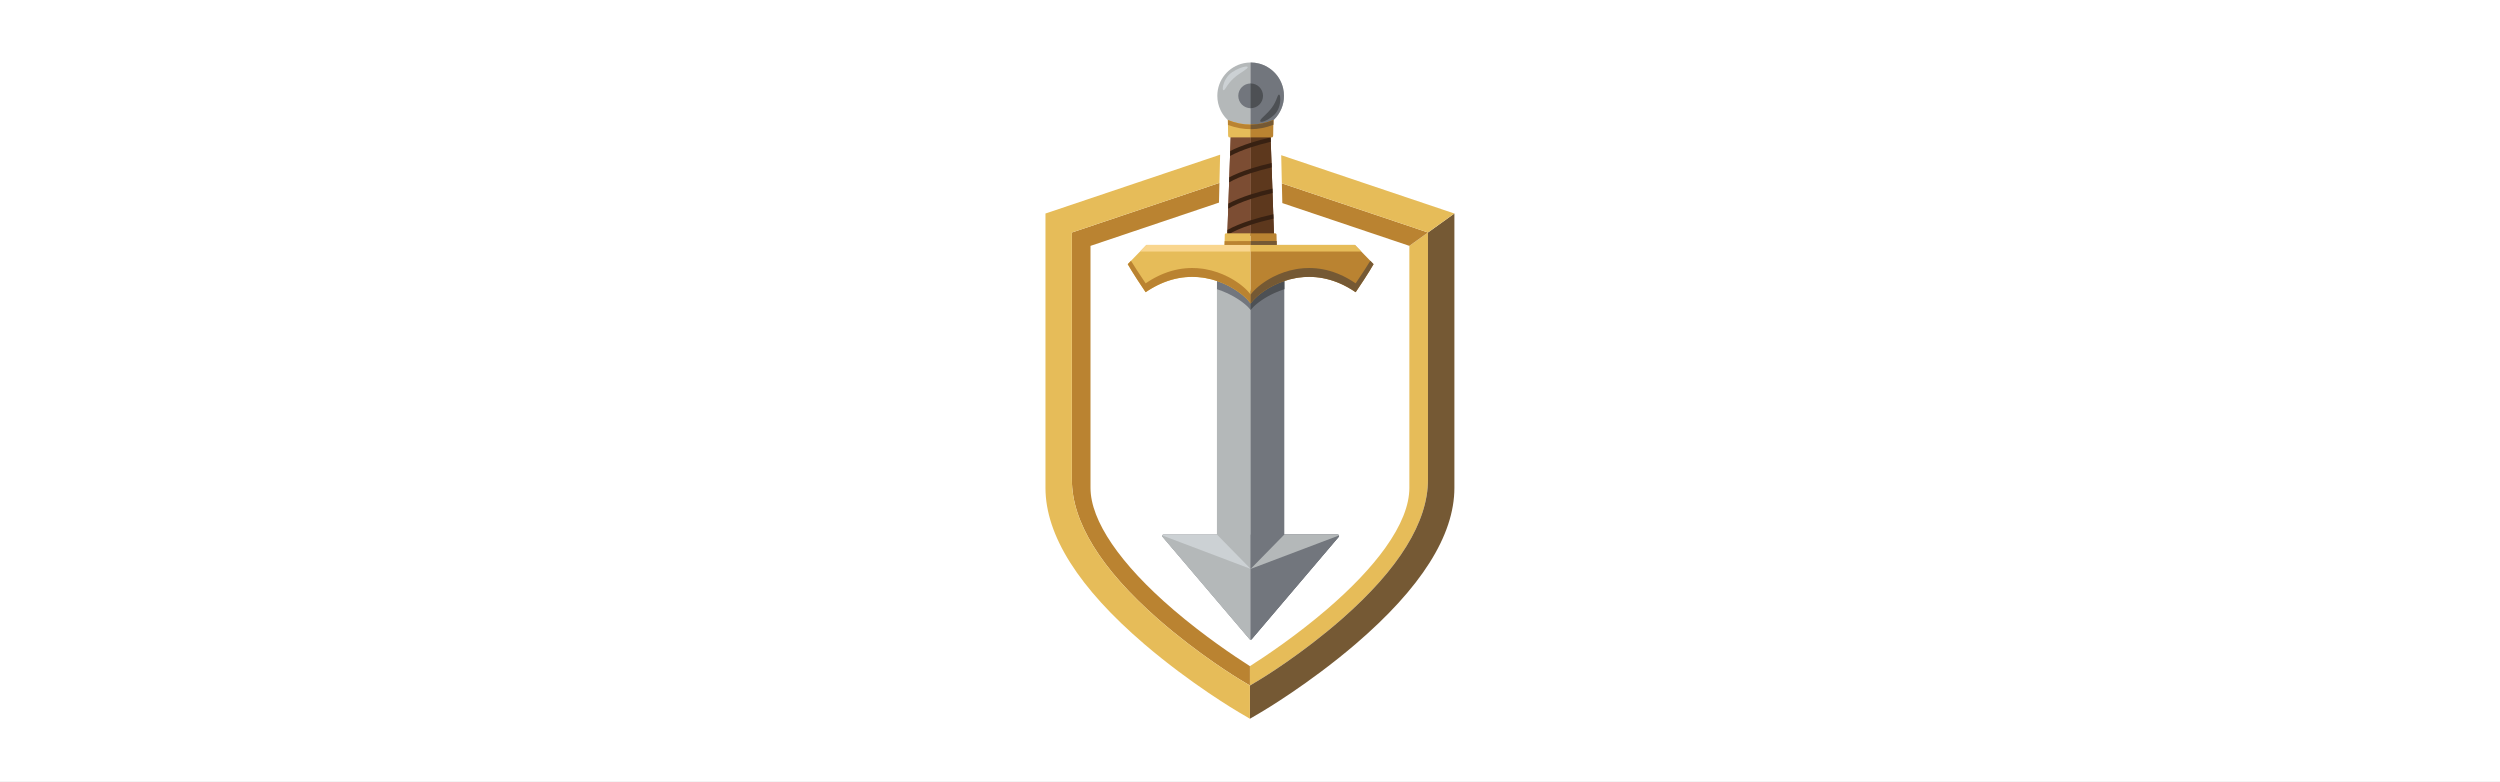
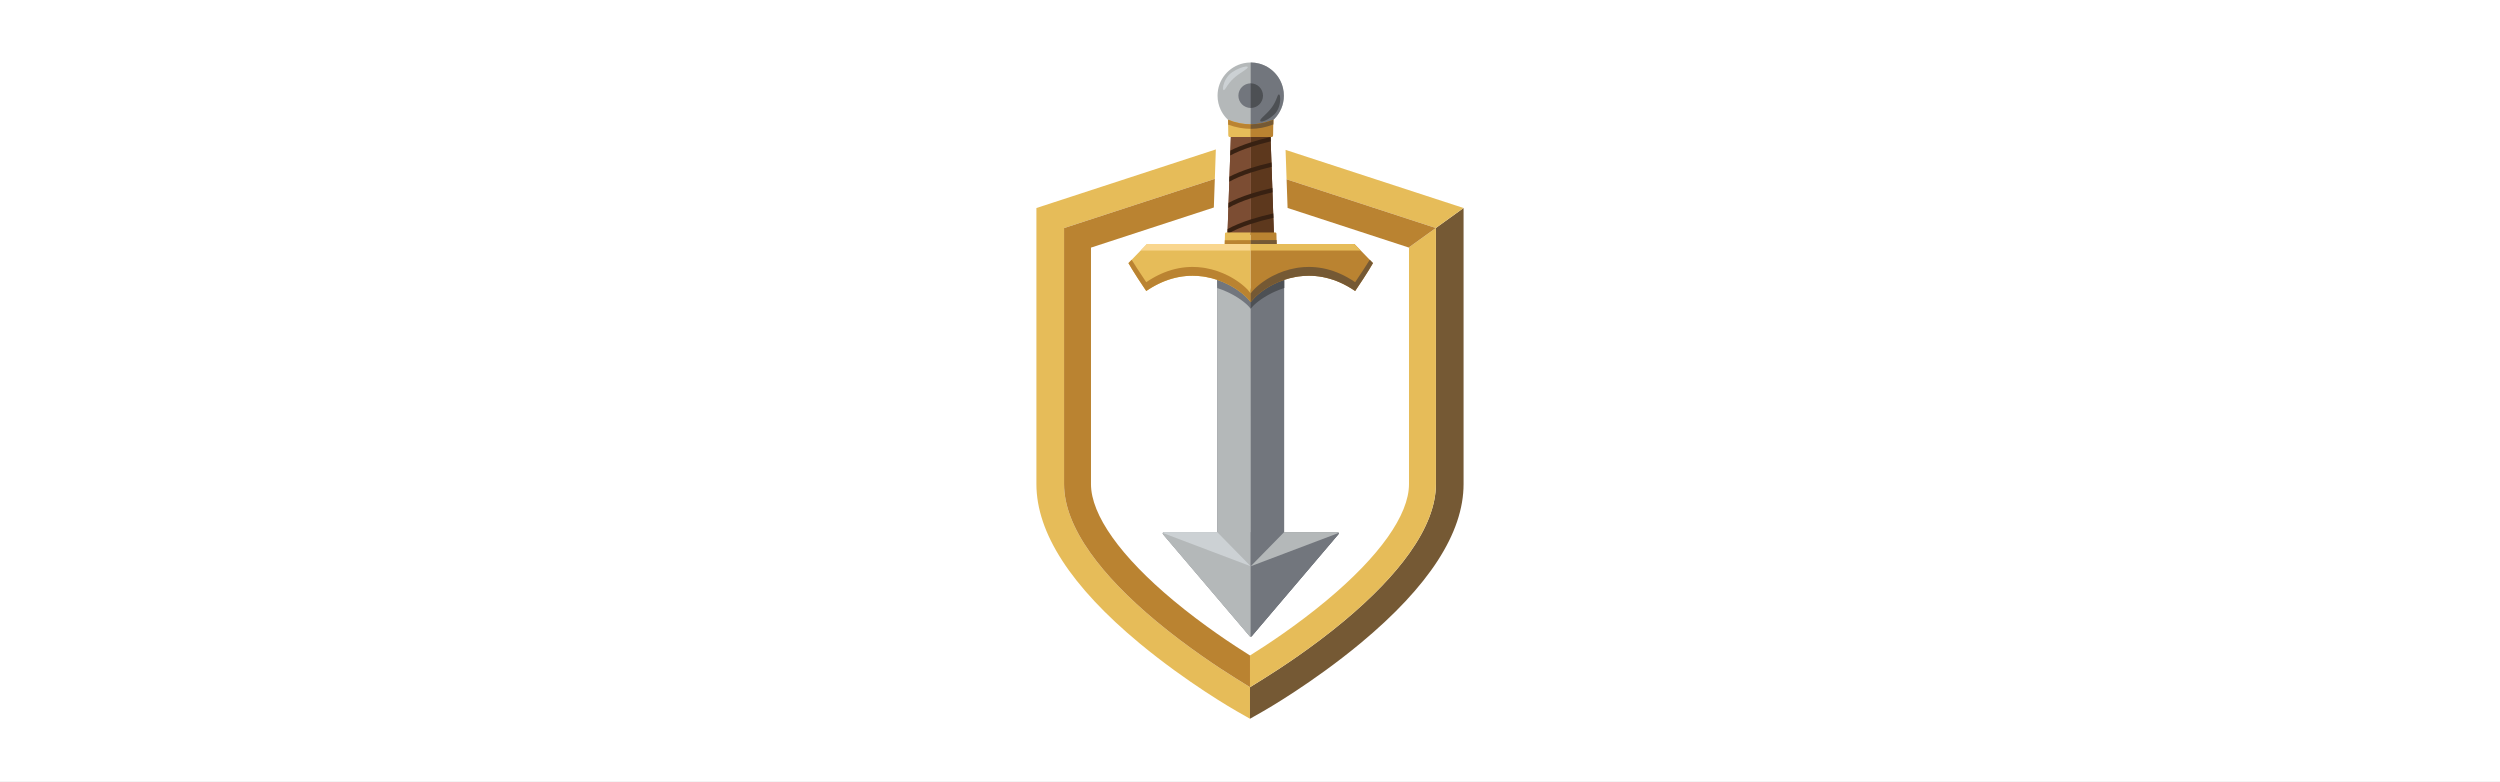
<svg xmlns="http://www.w3.org/2000/svg" width="1600" height="500" viewBox="0 0 1600 500">
  <rect width="1600" height="500" fill="#ffffff" />
-   <svg x="669.1" y="40.0" width="261.716" height="420" viewBox="0 0 559 897.08">
+   <svg x="663.3" y="40.0" width="273.387" height="420" viewBox="0 0 587 901.8">
    <defs>
      <style>
      .cls-1 {
        fill: #382112;
      }

      .cls-2 {
        fill: #b4b8b9;
      }

      .cls-3 {
        fill: #f9d68f;
      }

      .cls-4 {
        fill: #7c4d33;
      }

      .cls-5 {
        fill: #4d5054;
      }

      .cls-6 {
        fill: #72767d;
      }

      .cls-7 {
        fill: #ccd1d4;
      }

      .cls-8 {
        fill: #e6bc59;
      }

      .cls-9 {
        fill: #ba8331;
      }

      .cls-10 {
        fill: #5d381d;
      }

      .cls-11 {
        fill: #755934;
      }
    </style>
    </defs>
-     <g id="Ebene_2-2" data-name="Ebene 2">
+     <g id="v2">
      <g>
        <g>
-           <path class="cls-8" d="M522.87,232.39l-25.44,18.27v330.82c0,23.89-11.06,51.47-32.86,81.97-19.08,26.68-46.03,55.03-80.09,84.26-41.26,35.41-83.09,63.51-104.99,77.47v26.52h.01l13.57-8.16c2.3-1.38,56.84-34.36,112.16-82.89,78.08-68.5,117.66-132.58,117.66-190.5V232.39h-.01Z" />
-           <path class="cls-11" d="M522.89,232.39v337.75c0,57.92-39.59,122.01-117.66,190.5-55.32,48.52-109.85,81.51-112.16,82.89l-13.57,8.16h-.01v45.38s15.6-9.16,15.6-9.16c2.63-1.54,65.27-38.51,128.79-92.9,89.66-76.77,135.12-148.62,135.12-213.54V206.43l-36.11,25.96ZM265.93,843.53l13.56,8.16h0s-13.56-8.16-13.56-8.16Z" />
-           <path class="cls-9" d="M61.56,581.48V250.66l175.64-59.15.63-26.95L36.11,232.39v337.75c0,57.92,39.59,122.01,117.66,190.5,55.32,48.52,109.85,81.51,112.16,82.89l13.56,8.16v-26.52c-21.74-13.86-63.15-41.67-104.33-76.92-73.25-62.72-113.6-121.96-113.6-166.78ZM323.14,165.22l.63,26.95,115.94,39.04,1.44.48,56.29,18.96,25.44-18.27-199.74-67.17Z" />
-           <path class="cls-8" d="M265.93,843.53c-2.3-1.38-56.84-34.36-112.16-82.89-78.08-68.5-117.66-132.58-117.66-190.5V232.39l201.72-67.83.91-38.53L0,206.43v375.05c0,64.93,45.46,136.77,135.12,213.54,63.52,54.39,126.16,91.36,128.79,92.9l15.59,9.16v-45.38s-13.57-8.16-13.57-8.16ZM322.24,126.69l.9,38.53,199.74,67.17,36.13-25.96-236.76-79.74Z" />
+           <path class="cls-8" d="M273.93,846.25c-22.24-13.86-65.96-42.46-108.92-78.21-38.95-32.42-69.51-64.1-90.84-94.17-24-33.83-36.17-65.64-36.17-94.52V227.52l25.52-8.33,181.66-59.31,1.4-40.44L0,199.96v379.39c0,67.08,47.62,140.63,141.55,218.6,65.78,54.6,130.67,91.74,133.4,93.29l18.55,10.56v-43.34l-19.57-12.21Z" />
+           <path class="cls-9" d="M188.68,739.6c-73.31-61.02-113.68-117.93-113.68-160.25V254.37l168.82-55.13,1.36-39.36-181.66,59.31-25.52,8.33v351.83c0,28.88,12.17,60.69,36.17,94.52,21.33,30.07,51.89,61.75,90.84,94.17,42.96,35.75,86.68,64.35,108.92,78.21l19.57,12.21v-43.61c-23.02-14.35-64.2-41.44-104.82-75.25Z" />
        </g>
        <g>
-           <path class="cls-6" d="M400.92,648.3l-119.06,140.02c-.72.84-2.04.84-2.76,0l-119.06-140.02c-1.01-1.17-.17-2.98,1.37-2.98h73.04v-358.04c18.8,6.83,34.86,0,39.49,5.93l6.53,19.25,9.32-4.34c4.64-5.93,17.9-14.02,36.69-20.84v358.04h73.04c1.55,0,2.39,1.81,1.38,2.98Z" />
-           <polygon class="cls-2" points="280.47 312.46 279.75 310.33 280.47 310.68 280.47 312.46" />
-           <path class="cls-2" d="M280.56,788.94c-.53.02-1.08-.19-1.46-.63l-119.06-140.02c-1.01-1.17-.17-2.98,1.37-2.98h73.04v-337.79c4.76,1.55,9.25,3.31,13.44,5.24.93.43,1.86.86,2.77,1.3.8.4,1.61.8,2.4,1.22.08.04.18.08.26.13h.01c.86.45,1.73.9,2.57,1.37h.01c.84.46,1.67.92,2.47,1.4,1.21.7,2.39,1.42,3.53,2.13.76.47,1.49.96,2.21,1.43.72.47,1.43.96,2.12,1.43.34.25.67.49,1.02.72.66.47,1.31.96,1.94,1.43.63.47,1.24.95,1.83,1.42.44.35.86.7,1.29,1.05.41.34.83.69,1.23,1.04.53.46,1.05.91,1.54,1.37.5.45.97.89,1.42,1.34,1.57,1.54,2.9,2.99,3.95,4.34l.08,453.05Z" />
-           <path class="cls-6" d="M400.92,648.3l-119.06,140.02c-.37.43-.88.64-1.38.63l.05-143.63h119.01c1.55,0,2.39,1.81,1.38,2.98Z" />
-           <path class="cls-2" d="M159.72,646.52c-.21.57-.15,1.24.32,1.78l119.06,140.02c.37.41.85.63,1.37.63v-96.69l-120.75-45.73Z" />
-           <path class="cls-7" d="M161.41,645.32c-1.01,0-1.7.78-1.79,1.64.02-.15.05-.3.1-.44l120.75,45.73-46.02-46.94h-73.04Z" />
-           <path class="cls-6" d="M401.24,646.51c.21.57.14,1.26-.32,1.79l-119.07,140.01c-.37.41-.85.63-1.37.63v-96.69s120.77-45.74,120.77-45.74Z" />
-           <path class="cls-2" d="M399.52,645.32c1.01,0,1.73.74,1.82,1.6-.02-.15-.05-.27-.1-.41l-120.77,45.74,46.01-46.94h73.04Z" />
-         </g>
-         <path class="cls-6" d="M326.49,289.64v20.25c-4.76,1.55-9.24,3.33-13.43,5.24-.93.43-1.86.86-2.77,1.3-.82.4-1.62.8-2.41,1.22h-.01c-.08.04-.17.08-.25.13-.88.45-1.74.91-2.58,1.37-.69.38-1.37.76-2.04,1.14-.3.18-.59.35-.89.52-1.05.62-2.08,1.24-3.08,1.87-.76.47-1.5.95-2.22,1.43-.72.47-1.43.96-2.12,1.43-.34.24-.67.49-1.01.72-.67.47-1.33.96-1.95,1.43-.63.47-1.24.95-1.83,1.42-.88.7-1.72,1.4-2.52,2.09-.53.46-1.04.91-1.54,1.37-.5.45-.97.9-1.42,1.34-1.57,1.54-2.9,2.99-3.95,4.34-1.05-1.35-2.38-2.8-3.95-4.34-.45-.45-.92-.89-1.42-1.34-.49-.46-1.01-.91-1.54-1.37-.4-.35-.82-.7-1.23-1.04-.43-.35-.85-.7-1.29-1.05-.59-.47-1.21-.95-1.83-1.42-.63-.47-1.28-.96-1.94-1.43-.34-.24-.67-.47-1.02-.72-.69-.47-1.4-.96-2.12-1.43-.72-.47-1.46-.96-2.21-1.43-1.14-.71-2.32-1.43-3.53-2.13-.8-.47-1.63-.93-2.47-1.4h-.01c-.84-.47-1.7-.92-2.57-1.37h-.01c-.08-.05-.18-.09-.26-.13-.79-.41-1.6-.82-2.4-1.22-.91-.44-1.83-.88-2.77-1.3-4.19-1.93-8.69-3.69-13.44-5.24v-20.25c18.8,6.83,34.86,0,39.49,5.93l6.53,19.25,9.32-4.34c4.64-5.93,17.9-14.02,36.69-20.84Z" />
-         <path class="cls-5" d="M326.49,289.64v20.25c-4.76,1.55-9.24,3.33-13.43,5.24-.93.43-1.86.86-2.77,1.3-.82.4-1.62.8-2.41,1.22h-.01c-.08.04-.17.08-.25.13-.88.45-1.74.91-2.58,1.37-.69.38-1.37.76-2.04,1.14-.3.18-.59.35-.89.52-1.05.62-2.08,1.24-3.08,1.87-.76.47-1.5.95-2.22,1.43-.72.47-1.43.96-2.12,1.43-.34.24-.67.49-1.01.72-.67.47-1.33.96-1.95,1.43-.63.47-1.24.95-1.83,1.42-.88.7-1.72,1.4-2.52,2.09-.53.46-1.04.91-1.54,1.37-.5.45-.97.9-1.42,1.34-1.57,1.54-2.9,2.99-3.95,4.34v-23.44l9.32-4.34c4.64-5.93,17.9-14.02,36.69-20.84Z" />
-         <g>
-           <path class="cls-8" d="M285.6,323.41c-.47.47-.92.95-1.35,1.41-1.49,1.61-2.76,3.15-3.76,4.57v-79.98h-142.52l-25.51,26.25s6.78,12.29,24.48,38.34c1.4-.96,2.79-1.88,4.18-2.76,1.39-.87,2.77-1.72,4.16-2.54,1.39-.81,2.77-1.59,4.15-2.32,1.38-.74,2.76-1.44,4.12-2.11,1.37-.67,2.73-1.31,4.1-1.91,1.37-.6,2.72-1.18,4.08-1.71,13.53-5.39,26.61-7.6,38.84-7.6,4.97,0,9.82.36,14.48,1.02,1.17.18,2.33.36,3.48.56,11.48,2.02,21.88,5.81,30.84,10.35.89.45,1.77.91,2.64,1.38.77.42,1.54.85,2.29,1.29.08.04.17.09.25.14h.01c.82.48,1.65.95,2.45,1.45h.01c.8.49,1.59.98,2.36,1.47,1.15.74,2.28,1.5,3.37,2.25.72.5,1.42,1.01,2.11,1.51.69.5,1.37,1.01,2.02,1.51.33.26.64.51.97.76.63.5,1.25,1.01,1.85,1.51.6.5,1.19,1,1.75,1.5.42.37.82.74,1.23,1.11.4.36.79.72,1.17,1.1.51.49,1.01.96,1.47,1.45.47.48.93.94,1.36,1.41,1.5,1.63,2.77,3.16,3.77,4.59,1.01-1.42,2.27-2.96,3.77-4.59.43-.46.88-.94,1.36-1.41.27-.28.56-.56.84-.83-.28.28-.57.56-.85.84Z" />
-           <path class="cls-9" d="M448.5,275.66s-6.78,12.29-24.48,38.34c-7.17-4.91-14.29-8.84-21.29-11.89-1.17-.52-2.33-1.01-3.5-1.47-13.54-5.38-26.6-7.6-38.84-7.6-4.98,0-9.82.36-14.5,1.02-1.16.18-2.33.37-3.47.57-11.48,2.02-21.89,5.81-30.85,10.35-.89.45-1.77.91-2.64,1.37-.78.43-1.55.85-2.31,1.29h-.01c-.07.04-.15.08-.24.13-.83.47-1.66.97-2.46,1.46-.65.4-1.31.79-1.94,1.2-.28.19-.57.38-.85.56-1.01.65-1.99,1.31-2.93,1.98-.72.5-1.43.99-2.12,1.5-.7.51-1.37,1.02-2.02,1.51-.33.25-.65.52-.97.77-.64.5-1.25,1.01-1.86,1.5-.6.51-1.18,1.01-1.75,1.5-.84.75-1.63,1.48-2.4,2.21-.51.49-.99.97-1.48,1.46-.47.47-.92.95-1.35,1.41-1.49,1.61-2.76,3.15-3.76,4.57v-79.98s142.49,0,142.49,0l25.52,26.25Z" />
-           <path class="cls-9" d="M280.47,317.29s0-.01.01-.01v12.12s-.01.01-.01.02c-1.01-1.43-2.27-2.97-3.77-4.59-.43-.47-.88-.93-1.35-1.41-.47-.49-.97-.97-1.48-1.46-.38-.37-.77-.73-1.17-1.1-.4-.37-.82-.73-1.23-1.11-.57-.5-1.15-.99-1.75-1.5-.59-.5-1.22-1.01-1.85-1.5-.33-.25-.65-.51-.98-.77-.65-.5-1.33-1.01-2.01-1.51-.7-.5-1.4-1.01-2.12-1.5-1.09-.76-2.21-1.51-3.37-2.26-.76-.5-1.55-.98-2.35-1.47h-.01c-.8-.5-1.62-.98-2.45-1.46h-.01c-.08-.05-.17-.09-.25-.13-.76-.44-1.53-.86-2.3-1.29-.86-.46-1.75-.92-2.64-1.37-8.96-4.54-19.37-8.33-30.85-10.35-1.15-.2-2.31-.39-3.48-.57-4.66-.66-9.51-1.02-14.48-1.02-12.24,0-25.3,2.21-38.84,7.6-1.36.53-2.71,1.11-4.08,1.72-1.36.59-2.73,1.23-4.09,1.91-1.37.67-2.75,1.38-4.13,2.12-1.37.73-2.76,1.51-4.14,2.32-1.4.82-2.77,1.67-4.17,2.54-1.38.89-2.78,1.8-4.18,2.76-17.7-26.04-24.48-38.34-24.48-38.34l4.46-4.59c3.81,6.24,10.25,16.42,20.02,30.8,1.4-.96,2.79-1.87,4.18-2.76,1.4-.88,2.77-1.73,4.17-2.54,1.38-.8,2.77-1.59,4.14-2.32,1.38-.73,2.76-1.43,4.13-2.12,1.36-.67,2.73-1.3,4.09-1.91,1.37-.6,2.72-1.17,4.08-1.72,13.54-5.38,26.6-7.6,38.84-7.6,4.97,0,9.82.36,14.48,1.02,1.17.18,2.33.37,3.48.57,11.48,2.02,21.89,5.81,30.85,10.35.89.45,1.77.91,2.64,1.37.77.43,1.54.85,2.3,1.29.08.04.17.08.25.13h.01c.83.47,1.64.96,2.45,1.46h.01c.8.49,1.6.97,2.35,1.48,1.16.73,2.28,1.49,3.37,2.25.72.5,1.42,1.01,2.12,1.5.69.51,1.36,1.02,2.01,1.51.33.26.65.52.98.77.63.5,1.25,1.01,1.85,1.51.6.5,1.18.99,1.75,1.49.41.38.83.75,1.23,1.11.4.37.79.73,1.17,1.1.51.49,1.01.97,1.48,1.46.47.47.92.93,1.35,1.41,1.5,1.63,2.77,3.16,3.77,4.59Z" />
-           <path class="cls-11" d="M448.5,275.66s-6.78,12.29-24.48,38.34c-7.17-4.91-14.29-8.84-21.29-11.89-1.17-.52-2.33-1.01-3.5-1.47-13.54-5.38-26.6-7.6-38.84-7.6-4.98,0-9.82.36-14.5,1.02-1.16.18-2.33.37-3.47.57-11.48,2.02-21.89,5.81-30.85,10.35-.89.45-1.77.91-2.64,1.37-.78.43-1.55.85-2.31,1.29h-.01c-.07.04-.15.08-.24.13-.83.47-1.66.97-2.46,1.46-.65.4-1.31.79-1.94,1.2-.28.19-.57.38-.85.56-1.01.65-1.99,1.31-2.93,1.98-.72.5-1.43.99-2.12,1.5-.7.51-1.37,1.02-2.02,1.51-.33.25-.65.52-.97.77-.64.5-1.25,1.01-1.86,1.5-.6.51-1.18,1.01-1.75,1.5-.84.75-1.63,1.48-2.4,2.21-.51.49-.99.97-1.48,1.46-.47.47-.92.95-1.35,1.41-.38.4-.73.8-1.08,1.2-1.03,1.17-1.93,2.31-2.69,3.37v-12.13c.51-.72,1.09-1.48,1.74-2.26.3-.37.62-.73.95-1.1.07-.09.15-.19.25-.28.26-.31.54-.62.83-.92.43-.46.88-.93,1.35-1.41.49-.49.97-.97,1.48-1.46.77-.73,1.56-1.47,2.4-2.21.57-.5,1.15-.99,1.75-1.5.6-.5,1.22-1.01,1.86-1.5.32-.25.64-.52.97-.77.65-.5,1.33-1.01,2.02-1.51.69-.51,1.4-1.01,2.12-1.5.95-.66,1.93-1.33,2.93-1.98.28-.18.57-.37.85-.56.63-.4,1.29-.79,1.94-1.2.8-.49,1.63-.98,2.46-1.46.08-.05.17-.09.24-.13h.01c.76-.44,1.53-.86,2.31-1.29.86-.46,1.75-.92,2.64-1.37,8.96-4.54,19.37-8.33,30.85-10.35,1.14-.2,2.31-.39,3.47-.57,4.67-.66,9.51-1.02,14.5-1.02,12.24,0,25.3,2.21,38.84,7.6,1.17.46,2.33.95,3.5,1.47,6.99,3.05,14.12,6.98,21.29,11.89,9.76-14.37,16.21-24.55,20.02-30.79l4.46,4.58Z" />
-           <polygon class="cls-3" points="280.47 249.41 280.47 258.4 129.22 258.4 137.97 249.41 280.47 249.41" />
-           <polygon class="cls-8" points="431.72 258.4 280.47 258.4 280.47 249.41 422.98 249.41 431.72 258.4" />
+           <path class="cls-11" d="M548.82,227.46l.18.06v351.83c0,28.88-12.17,60.69-36.17,94.52-21.33,30.07-51.89,61.75-90.84,94.17-42.96,35.75-86.68,64.35-108.92,78.21l-19.57,12.21v43.34l18.55-10.56c2.73-1.55,67.62-38.69,133.4-93.29,93.93-77.97,141.55-151.52,141.55-218.6V199.96l-38.18,27.5Z" />
+           <path class="cls-8" d="M548.82,227.46l-37.2,26.79.38.12v324.98c0,42.32-40.37,99.23-113.68,160.25-40.62,33.81-81.8,60.91-104.82,75.25v43.61l19.57-12.21c22.24-13.86,65.96-42.46,108.92-78.21,38.95-32.42,69.51-64.1,90.84-94.17,24-33.83,36.17-65.64,36.17-94.52V227.52l-.18-.06Z" />
        </g>
        <g>
-           <polygon class="cls-10" points="280.48 236.99 312.43 236.99 307.38 91.18 307.28 91.18 280.48 91.18 280.48 236.99" />
-           <polygon class="cls-4" points="253.67 91.18 253.57 91.18 248.53 236.99 280.48 236.99 280.48 91.18 253.67 91.18" />
-           <polygon class="cls-10" points="312.42 236.99 280.47 236.99 280.47 91.17 307.38 91.17 307.5 94.51 307.77 102.35 307.97 108.38 308.98 137.37 309.19 143.39 310.19 172.39 310.4 178.4 311.4 207.42 311.61 213.43 312.42 236.99" />
-           <polygon class="cls-4" points="280.47 91.17 280.47 236.99 248.52 236.99 248.65 233.14 248.81 228.86 249.81 199.78 250.05 192.87 251.06 163.8 251.29 156.91 252.31 127.81 252.55 120.97 253.46 94.51 253.58 91.17 280.47 91.17" />
-           <path class="cls-1" d="M248.65,233.14l1.17,1.96c7.62-4.53,18.19-9.04,30.65-13.15,9.43-3.12,19.95-6.01,31.13-8.53l-.2-6.01c-11.13,2.47-21.55,5.28-30.93,8.29-12.63,4.06-23.41,8.52-31.66,13.15l-.15,4.28Z" />
-           <path class="cls-1" d="M309.19,143.39c-10.28,2.39-19.97,5.09-28.72,7.98-11.81,3.89-21.9,8.14-29.42,12.44l.24-6.89c7.89-4.14,17.78-8.13,29.18-11.8,8.7-2.8,18.28-5.41,28.51-7.75l.21,6.02Z" />
-           <path class="cls-1" d="M310.4,178.4c-10.72,2.46-20.84,5.25-29.93,8.26-12.46,4.11-23.03,8.61-30.65,13.15v-.02s.22-6.91.22-6.91c8.08-4.38,18.42-8.6,30.42-12.47,9.04-2.9,19.03-5.6,29.71-8.01l.21,6.01Z" />
-           <path class="cls-1" d="M307.97,108.38c-9.82,2.32-19.1,4.92-27.5,7.7-11.16,3.68-20.79,7.67-28.16,11.73l.24-6.84c7.68-3.9,17.12-7.68,27.93-11.16,8.35-2.69,17.52-5.18,27.3-7.45l.2,6.02Z" />
+           <path class="cls-8" d="M342.39,120.08l1.4,40.44,179.69,58.67,25.34,8.27,38.18-27.5-244.61-79.88Z" />
+           <path class="cls-9" d="M523.48,219.19l-179.69-58.67,1.37,39.37,166.46,54.36,37.2-26.79-25.34-8.27Z" />
        </g>
-         <g>
-           <path class="cls-8" d="M246.97,233.53h33.5v15.88h-35.7l.27-10.64.08-3.43c.02-.95.75-1.72,1.67-1.8.06-.01.12-.01.18-.01Z" />
-           <path class="cls-9" d="M315.91,238.77l-.08-3.49c-.02-.97-.82-1.75-1.79-1.75h-33.57v15.88h35.71l-.27-10.64Z" />
-           <polygon class="cls-9" points="280.47 244.09 280.47 249.41 244.77 249.41 244.9 244.19 280.47 244.09" />
-           <polygon class="cls-11" points="316.18 249.41 280.47 249.41 280.47 244.09 316.04 243.97 316.18 249.41" />
-         </g>
-         <g>
-           <path class="cls-2" d="M326.03,45.56c0,25.16-20.39,45.56-45.56,45.56-18.13,0-33.78-10.59-41.12-25.93-2.84-5.94-4.44-12.6-4.44-19.63,0-21.93,15.5-40.24,36.14-44.59,3.04-.64,6.19-.97,9.42-.97,3.95,0,7.8.51,11.45,1.46,16.42,4.25,29.24,17.43,32.98,34.04.73,3.23,1.12,6.6,1.12,10.06Z" />
-           <path class="cls-6" d="M326.03,45.56c0,25.16-20.39,45.56-45.56,45.56V0c3.95,0,7.8.51,11.45,1.46,16.42,4.25,29.24,17.43,32.98,34.04.73,3.23,1.12,6.6,1.12,10.06Z" />
-           <circle class="cls-6" cx="280.48" cy="45.56" r="16.92" />
-           <path class="cls-5" d="M297.39,45.56c0,9.35-7.57,16.92-16.92,16.92V28.64c9.35,0,16.92,7.57,16.92,16.92Z" />
-           <path class="cls-7" d="M246.31,35.04c-6.75,10.88-5.4-12.37,8.79-21.76,14.19-9.4,29.31-10.42,16.59-2.26-12.71,8.16-18.63,13.14-25.38,24.02Z" />
-           <path class="cls-5" d="M316.98,47.04c4.38-12.05,7.83,12.93-4.01,24.25-11.84,11.32-26.41,13.37-15.75,3.5s15.39-15.7,19.76-27.74Z" />
-         </g>
-         <g>
-           <path class="cls-9" d="M311.58,78.63l-.31,21.02c-.01,1.5-.73,2.71-1.6,2.71h-29.2v-17.49c.57-.01,1.12-.01,1.69-.02,9.86-.19,19.65-2.26,29.37-6.19.01-.01.04-.01.05-.02Z" />
-           <path class="cls-8" d="M280.47,102.35v-17.49c.07,0,.14,0,.21,0-10.37,0-20.81-2.07-31.32-6.23l.31,21.11c.02,1.45.71,2.62,1.55,2.62h58.44s0,0,0,0h-29.2Z" />
-           <path class="cls-9" d="M311.44,85.12l.09-6.5c-20.92,8.27-41.64,8.36-62.16,0l.1,6.79c21.46,7.82,42.1,7.63,61.97-.29Z" />
-           <path class="cls-11" d="M311.53,78.63v.02l-.09,6.47c-10.13,4.03-20.45,6.06-30.97,6.05v-6.31c.57-.01,1.12-.01,1.69-.02,9.74-.25,19.52-2.33,29.37-6.21Z" />
-         </g>
+       </g>
+       <g>
+         <path class="cls-6" d="M414.92,648.3l-119.06,140.02c-.72.84-2.04.84-2.76,0l-119.06-140.02c-1.01-1.17-.17-2.98,1.37-2.98h73.04v-358.04c18.8,6.83,34.86,0,39.49,5.93l6.53,19.25,9.32-4.34c4.64-5.93,17.9-14.02,36.69-20.84v358.04h73.04c1.55,0,2.39,1.81,1.38,2.98Z" />
+         <polygon class="cls-2" points="294.47 312.46 293.75 310.33 294.47 310.68 294.47 312.46" />
+         <path class="cls-2" d="M294.56,788.94c-.53.02-1.08-.19-1.46-.63l-119.06-140.02c-1.01-1.17-.17-2.98,1.37-2.98h73.04v-337.79c4.76,1.55,9.25,3.31,13.44,5.24.93.43,1.86.86,2.77,1.3.8.4,1.61.8,2.4,1.22.08.04.18.08.26.13h.01c.86.45,1.73.9,2.57,1.37h.01c.84.46,1.67.92,2.47,1.4,1.21.7,2.39,1.42,3.53,2.13.76.47,1.49.96,2.21,1.43.72.47,1.43.96,2.12,1.43.34.25.67.49,1.02.72.66.47,1.31.96,1.94,1.43.63.47,1.24.95,1.83,1.42.44.35.86.7,1.29,1.05.41.34.83.69,1.23,1.04.53.46,1.05.91,1.54,1.37.5.45.97.89,1.42,1.34,1.57,1.54,2.9,2.99,3.95,4.34l.08,453.05Z" />
+         <path class="cls-6" d="M414.92,648.3l-119.06,140.02c-.37.43-.88.64-1.38.63l.05-143.63h119.01c1.55,0,2.39,1.81,1.38,2.98Z" />
+         <path class="cls-2" d="M173.72,646.52c-.21.57-.15,1.24.32,1.78l119.06,140.02c.37.41.85.63,1.37.63v-96.69l-120.75-45.73Z" />
+         <path class="cls-7" d="M175.41,645.32c-1.01,0-1.7.78-1.79,1.64.02-.15.05-.3.1-.44l120.75,45.73-46.02-46.94h-73.04Z" />
+         <path class="cls-6" d="M415.24,646.51c.21.57.14,1.26-.32,1.79l-119.07,140.01c-.37.41-.85.63-1.37.63v-96.69s120.77-45.74,120.77-45.74Z" />
+         <path class="cls-2" d="M413.52,645.32c1.01,0,1.73.74,1.82,1.6-.02-.15-.05-.27-.1-.41l-120.77,45.74,46.01-46.94h73.04Z" />
+       </g>
+       <path class="cls-6" d="M340.49,289.64v20.25c-4.76,1.55-9.24,3.33-13.43,5.24-.93.43-1.86.86-2.77,1.3-.82.4-1.62.8-2.41,1.22h-.01c-.08.04-.17.08-.25.13-.88.45-1.74.91-2.58,1.37-.69.38-1.37.76-2.04,1.14-.3.18-.59.35-.89.52-1.05.62-2.08,1.24-3.08,1.87-.76.47-1.5.95-2.22,1.43-.72.47-1.43.96-2.12,1.43-.34.24-.67.49-1.01.72-.67.47-1.33.96-1.95,1.43-.63.47-1.24.95-1.83,1.42-.88.7-1.72,1.4-2.52,2.09-.53.46-1.04.91-1.54,1.37-.5.45-.97.9-1.42,1.34-1.57,1.54-2.9,2.99-3.95,4.34-1.05-1.35-2.38-2.8-3.95-4.34-.45-.45-.92-.89-1.42-1.34-.49-.46-1.01-.91-1.54-1.37-.4-.35-.82-.7-1.23-1.04-.43-.35-.85-.7-1.29-1.05-.59-.47-1.21-.95-1.83-1.42-.63-.47-1.28-.96-1.94-1.43-.34-.24-.67-.47-1.02-.72-.69-.47-1.4-.96-2.12-1.43-.72-.47-1.46-.96-2.21-1.43-1.14-.71-2.32-1.43-3.53-2.13-.8-.47-1.63-.93-2.47-1.4h-.01c-.84-.47-1.7-.92-2.57-1.37h-.01c-.08-.05-.18-.09-.26-.13-.79-.41-1.6-.82-2.4-1.22-.91-.44-1.83-.88-2.77-1.3-4.19-1.93-8.69-3.69-13.44-5.24v-20.25c18.8,6.83,34.86,0,39.49,5.93l6.53,19.25,9.32-4.34c4.64-5.93,17.9-14.02,36.69-20.84Z" />
+       <path class="cls-5" d="M340.49,289.64v20.25c-4.76,1.55-9.24,3.33-13.43,5.24-.93.43-1.86.86-2.77,1.3-.82.4-1.62.8-2.41,1.22h-.01c-.08.04-.17.08-.25.13-.88.45-1.74.91-2.58,1.37-.69.38-1.37.76-2.04,1.14-.3.18-.59.35-.89.52-1.05.62-2.08,1.24-3.08,1.87-.76.47-1.5.95-2.22,1.43-.72.47-1.43.96-2.12,1.43-.34.24-.67.49-1.01.72-.67.47-1.33.96-1.95,1.43-.63.47-1.24.95-1.83,1.42-.88.7-1.72,1.4-2.52,2.09-.53.46-1.04.91-1.54,1.37-.5.45-.97.9-1.42,1.34-1.57,1.54-2.9,2.99-3.95,4.34v-23.44l9.32-4.34c4.64-5.93,17.9-14.02,36.69-20.84Z" />
+       <g>
+         <path class="cls-8" d="M299.6,323.41c-.47.47-.92.95-1.35,1.41-1.49,1.61-2.76,3.15-3.76,4.57v-79.98h-142.52l-25.51,26.25s6.78,12.29,24.48,38.34c1.4-.96,2.79-1.88,4.18-2.76,1.39-.87,2.77-1.72,4.16-2.54,1.39-.81,2.77-1.59,4.15-2.32,1.38-.74,2.76-1.44,4.12-2.11,1.37-.67,2.73-1.31,4.1-1.91,1.37-.6,2.72-1.18,4.08-1.71,13.53-5.39,26.61-7.6,38.84-7.6,4.97,0,9.82.36,14.48,1.02,1.17.18,2.33.36,3.48.56,11.48,2.02,21.88,5.81,30.84,10.35.89.45,1.77.91,2.64,1.38.77.42,1.54.85,2.29,1.29.08.04.17.09.25.14h.01c.82.48,1.65.95,2.45,1.45h.01c.8.49,1.59.98,2.36,1.47,1.15.74,2.28,1.5,3.37,2.25.72.5,1.42,1.01,2.11,1.51.69.5,1.37,1.01,2.02,1.51.33.26.64.51.97.76.63.5,1.25,1.01,1.85,1.51.6.5,1.19,1,1.75,1.5.42.37.82.74,1.23,1.11.4.36.79.72,1.17,1.1.51.49,1.01.96,1.47,1.45.47.48.93.94,1.36,1.41,1.5,1.63,2.77,3.16,3.77,4.59,1.01-1.42,2.27-2.96,3.77-4.59.43-.46.88-.94,1.36-1.41.27-.28.56-.56.84-.83-.28.28-.57.56-.85.84Z" />
+         <path class="cls-9" d="M462.5,275.66s-6.78,12.29-24.48,38.34c-7.17-4.91-14.29-8.84-21.29-11.89-1.17-.52-2.33-1.01-3.5-1.47-13.54-5.38-26.6-7.6-38.84-7.6-4.98,0-9.82.36-14.5,1.02-1.16.18-2.33.37-3.47.57-11.48,2.02-21.89,5.81-30.85,10.35-.89.45-1.77.91-2.64,1.37-.78.43-1.55.85-2.31,1.29h-.01c-.07.04-.15.08-.24.13-.83.47-1.66.97-2.46,1.46-.65.4-1.31.79-1.94,1.2-.28.19-.57.38-.85.56-1.01.65-1.99,1.31-2.93,1.98-.72.5-1.43.99-2.12,1.5-.7.51-1.37,1.02-2.02,1.51-.33.25-.65.52-.97.77-.64.5-1.25,1.01-1.86,1.5-.6.51-1.18,1.01-1.75,1.5-.84.75-1.63,1.48-2.4,2.21-.51.49-.99.97-1.48,1.46-.47.47-.92.95-1.35,1.41-1.49,1.61-2.76,3.15-3.76,4.57v-79.98s142.49,0,142.49,0l25.52,26.25Z" />
+         <path class="cls-9" d="M294.47,317.29s0-.01.01-.01v12.12s-.01.01-.01.02c-1.01-1.43-2.27-2.97-3.77-4.59-.43-.47-.88-.93-1.35-1.41-.47-.49-.97-.97-1.48-1.46-.38-.37-.77-.73-1.17-1.1-.4-.37-.82-.73-1.23-1.11-.57-.5-1.15-.99-1.75-1.5-.59-.5-1.22-1.01-1.85-1.5-.33-.25-.65-.51-.98-.77-.65-.5-1.33-1.01-2.01-1.51-.7-.5-1.4-1.01-2.12-1.5-1.09-.76-2.21-1.51-3.37-2.26-.76-.5-1.55-.98-2.35-1.47h-.01c-.8-.5-1.62-.98-2.45-1.46h-.01c-.08-.05-.17-.09-.25-.13-.76-.44-1.53-.86-2.3-1.29-.86-.46-1.75-.92-2.64-1.37-8.96-4.54-19.37-8.33-30.85-10.35-1.15-.2-2.31-.39-3.48-.57-4.66-.66-9.51-1.02-14.48-1.02-12.24,0-25.3,2.21-38.84,7.6-1.36.53-2.71,1.11-4.08,1.72-1.36.59-2.73,1.23-4.09,1.91-1.37.67-2.75,1.38-4.13,2.12-1.37.73-2.76,1.51-4.14,2.32-1.4.82-2.77,1.67-4.17,2.54-1.38.89-2.78,1.8-4.18,2.76-17.7-26.04-24.48-38.34-24.48-38.34l4.46-4.59c3.81,6.24,10.25,16.42,20.02,30.8,1.4-.96,2.79-1.87,4.18-2.76,1.4-.88,2.77-1.73,4.17-2.54,1.38-.8,2.77-1.59,4.14-2.32,1.38-.73,2.76-1.43,4.13-2.12,1.36-.67,2.73-1.3,4.09-1.91,1.37-.6,2.72-1.17,4.08-1.72,13.54-5.38,26.6-7.6,38.84-7.6,4.97,0,9.82.36,14.48,1.02,1.17.18,2.33.37,3.48.57,11.48,2.02,21.89,5.81,30.85,10.35.89.45,1.77.91,2.64,1.37.77.43,1.54.85,2.3,1.29.08.04.17.08.25.13h.01c.83.47,1.64.96,2.45,1.46h.01c.8.49,1.6.97,2.35,1.48,1.16.73,2.28,1.49,3.37,2.25.72.5,1.42,1.01,2.12,1.5.69.51,1.36,1.02,2.01,1.51.33.26.65.52.98.77.63.5,1.25,1.01,1.85,1.51.6.5,1.18.99,1.75,1.49.41.38.83.75,1.23,1.11.4.37.79.73,1.17,1.1.51.49,1.01.97,1.48,1.46.47.47.92.93,1.35,1.41,1.5,1.63,2.77,3.16,3.77,4.59Z" />
+         <path class="cls-11" d="M462.5,275.66s-6.78,12.29-24.48,38.34c-7.17-4.91-14.29-8.84-21.29-11.89-1.17-.52-2.33-1.01-3.5-1.47-13.54-5.38-26.6-7.6-38.84-7.6-4.98,0-9.82.36-14.5,1.02-1.16.18-2.33.37-3.47.57-11.48,2.02-21.89,5.81-30.85,10.35-.89.45-1.77.91-2.64,1.37-.78.43-1.55.85-2.31,1.29h-.01c-.07.04-.15.08-.24.13-.83.47-1.66.97-2.46,1.46-.65.4-1.31.79-1.94,1.2-.28.19-.57.38-.85.56-1.01.65-1.99,1.31-2.93,1.98-.72.5-1.43.99-2.12,1.5-.7.51-1.37,1.02-2.02,1.51-.33.25-.65.52-.97.77-.64.5-1.25,1.01-1.86,1.5-.6.51-1.18,1.01-1.75,1.5-.84.75-1.63,1.48-2.4,2.21-.51.49-.99.97-1.48,1.46-.47.47-.92.95-1.35,1.41-.38.4-.73.8-1.08,1.2-1.03,1.17-1.93,2.31-2.69,3.37v-12.13c.51-.72,1.09-1.48,1.74-2.26.3-.37.62-.73.95-1.1.07-.09.15-.19.25-.28.26-.31.54-.62.83-.92.43-.46.88-.93,1.35-1.41.49-.49.97-.97,1.48-1.46.77-.73,1.56-1.47,2.4-2.21.57-.5,1.15-.99,1.75-1.5.6-.5,1.22-1.01,1.86-1.5.32-.25.64-.52.97-.77.65-.5,1.33-1.01,2.02-1.51.69-.51,1.4-1.01,2.12-1.5.95-.66,1.93-1.33,2.93-1.98.28-.18.57-.37.85-.56.63-.4,1.29-.79,1.94-1.2.8-.49,1.63-.98,2.46-1.46.08-.05.17-.09.24-.13h.01c.76-.44,1.53-.86,2.31-1.29.86-.46,1.75-.92,2.64-1.37,8.96-4.54,19.37-8.33,30.85-10.35,1.14-.2,2.31-.39,3.47-.57,4.67-.66,9.51-1.02,14.5-1.02,12.24,0,25.3,2.21,38.84,7.6,1.17.46,2.33.95,3.5,1.47,6.99,3.05,14.12,6.98,21.29,11.89,9.76-14.37,16.21-24.55,20.02-30.79l4.46,4.58Z" />
+         <polygon class="cls-3" points="294.47 249.41 294.47 258.4 143.22 258.4 151.97 249.41 294.47 249.41" />
+         <polygon class="cls-8" points="445.72 258.4 294.47 258.4 294.47 249.41 436.98 249.41 445.72 258.4" />
+       </g>
+       <g>
+         <polygon class="cls-10" points="294.48 236.99 326.43 236.99 321.38 91.18 321.28 91.18 294.48 91.18 294.48 236.99" />
+         <polygon class="cls-4" points="267.67 91.18 267.57 91.18 262.53 236.99 294.48 236.99 294.48 91.18 267.67 91.18" />
+         <polygon class="cls-10" points="326.42 236.99 294.47 236.99 294.47 91.17 321.38 91.17 321.5 94.51 321.77 102.35 321.97 108.38 322.98 137.37 323.19 143.39 324.19 172.39 324.4 178.4 325.4 207.42 325.61 213.43 326.42 236.99" />
+         <polygon class="cls-4" points="294.47 91.17 294.47 236.99 262.52 236.99 262.65 233.14 262.81 228.86 263.81 199.78 264.05 192.87 265.06 163.8 265.29 156.91 266.31 127.81 266.55 120.97 267.46 94.51 267.58 91.17 294.47 91.17" />
+         <path class="cls-1" d="M262.65,233.14l1.17,1.96c7.62-4.53,18.19-9.04,30.65-13.15,9.43-3.12,19.95-6.01,31.13-8.53l-.2-6.01c-11.13,2.47-21.55,5.28-30.93,8.29-12.63,4.06-23.41,8.52-31.66,13.15l-.15,4.28Z" />
+         <path class="cls-1" d="M323.19,143.39c-10.28,2.39-19.97,5.09-28.72,7.98-11.81,3.89-21.9,8.14-29.42,12.44l.24-6.89c7.89-4.14,17.78-8.13,29.18-11.8,8.7-2.8,18.28-5.41,28.51-7.75l.21,6.02Z" />
+         <path class="cls-1" d="M324.4,178.4c-10.72,2.46-20.84,5.25-29.93,8.26-12.46,4.11-23.03,8.61-30.65,13.15v-.02s.22-6.91.22-6.91c8.08-4.38,18.42-8.6,30.42-12.47,9.04-2.9,19.03-5.6,29.71-8.01l.21,6.01Z" />
+         <path class="cls-1" d="M321.97,108.38c-9.82,2.32-19.1,4.92-27.5,7.7-11.16,3.68-20.79,7.67-28.16,11.73l.24-6.84c7.68-3.9,17.12-7.68,27.93-11.16,8.35-2.69,17.52-5.18,27.3-7.45l.2,6.02Z" />
+       </g>
+       <g>
+         <path class="cls-8" d="M260.97,233.53h33.5v15.88h-35.7l.27-10.64.08-3.43c.02-.95.75-1.72,1.67-1.8.06-.01.12-.01.18-.01Z" />
+         <path class="cls-9" d="M329.91,238.77l-.08-3.49c-.02-.97-.82-1.75-1.79-1.75h-33.57v15.88h35.71l-.27-10.64Z" />
+         <polygon class="cls-9" points="294.47 244.09 294.47 249.41 258.77 249.41 258.9 244.19 294.47 244.09" />
+         <polygon class="cls-11" points="330.18 249.41 294.47 249.41 294.47 244.09 330.04 243.97 330.18 249.41" />
+       </g>
+       <g>
+         <path class="cls-2" d="M340.03,45.56c0,25.16-20.39,45.56-45.56,45.56-18.13,0-33.78-10.59-41.12-25.93-2.84-5.94-4.44-12.6-4.44-19.63,0-21.93,15.5-40.24,36.14-44.59,3.04-.64,6.19-.97,9.42-.97,3.95,0,7.8.51,11.45,1.46,16.42,4.25,29.24,17.43,32.98,34.04.73,3.23,1.12,6.6,1.12,10.06Z" />
+         <path class="cls-6" d="M340.03,45.56c0,25.16-20.39,45.56-45.56,45.56V0c3.95,0,7.8.51,11.45,1.46,16.42,4.25,29.24,17.43,32.98,34.04.73,3.23,1.12,6.6,1.12,10.06Z" />
+         <circle class="cls-6" cx="294.48" cy="45.56" r="16.92" />
+         <path class="cls-5" d="M311.39,45.56c0,9.35-7.57,16.92-16.92,16.92V28.64c9.35,0,16.92,7.57,16.92,16.92Z" />
+         <path class="cls-7" d="M260.31,35.04c-6.75,10.88-5.4-12.37,8.79-21.76,14.19-9.4,29.31-10.42,16.59-2.26-12.71,8.16-18.63,13.14-25.38,24.02Z" />
+         <path class="cls-5" d="M330.98,47.04c4.38-12.05,7.83,12.93-4.01,24.25-11.84,11.32-26.41,13.37-15.75,3.5,10.66-9.88,15.39-15.7,19.76-27.74Z" />
+       </g>
+       <g>
+         <path class="cls-9" d="M325.58,78.63l-.31,21.02c-.01,1.5-.73,2.71-1.6,2.71h-29.2v-17.49c.57-.01,1.12-.01,1.69-.02,9.86-.19,19.65-2.26,29.37-6.19.01-.01.04-.01.05-.02Z" />
+         <path class="cls-8" d="M294.47,102.35v-17.49c.07,0,.14,0,.21,0-10.37,0-20.81-2.07-31.32-6.23l.31,21.11c.02,1.45.71,2.62,1.55,2.62h58.44s0,0,0,0h-29.2Z" />
+         <path class="cls-9" d="M325.44,85.12l.09-6.5c-20.92,8.27-41.64,8.36-62.16,0l.1,6.79c21.46,7.82,42.1,7.63,61.97-.29Z" />
+         <path class="cls-11" d="M325.53,78.63v.02l-.09,6.47c-10.13,4.03-20.45,6.06-30.97,6.05v-6.31c.57-.01,1.12-.01,1.69-.02,9.74-.25,19.52-2.33,29.37-6.21Z" />
      </g>
    </g>
  </svg>
</svg>
